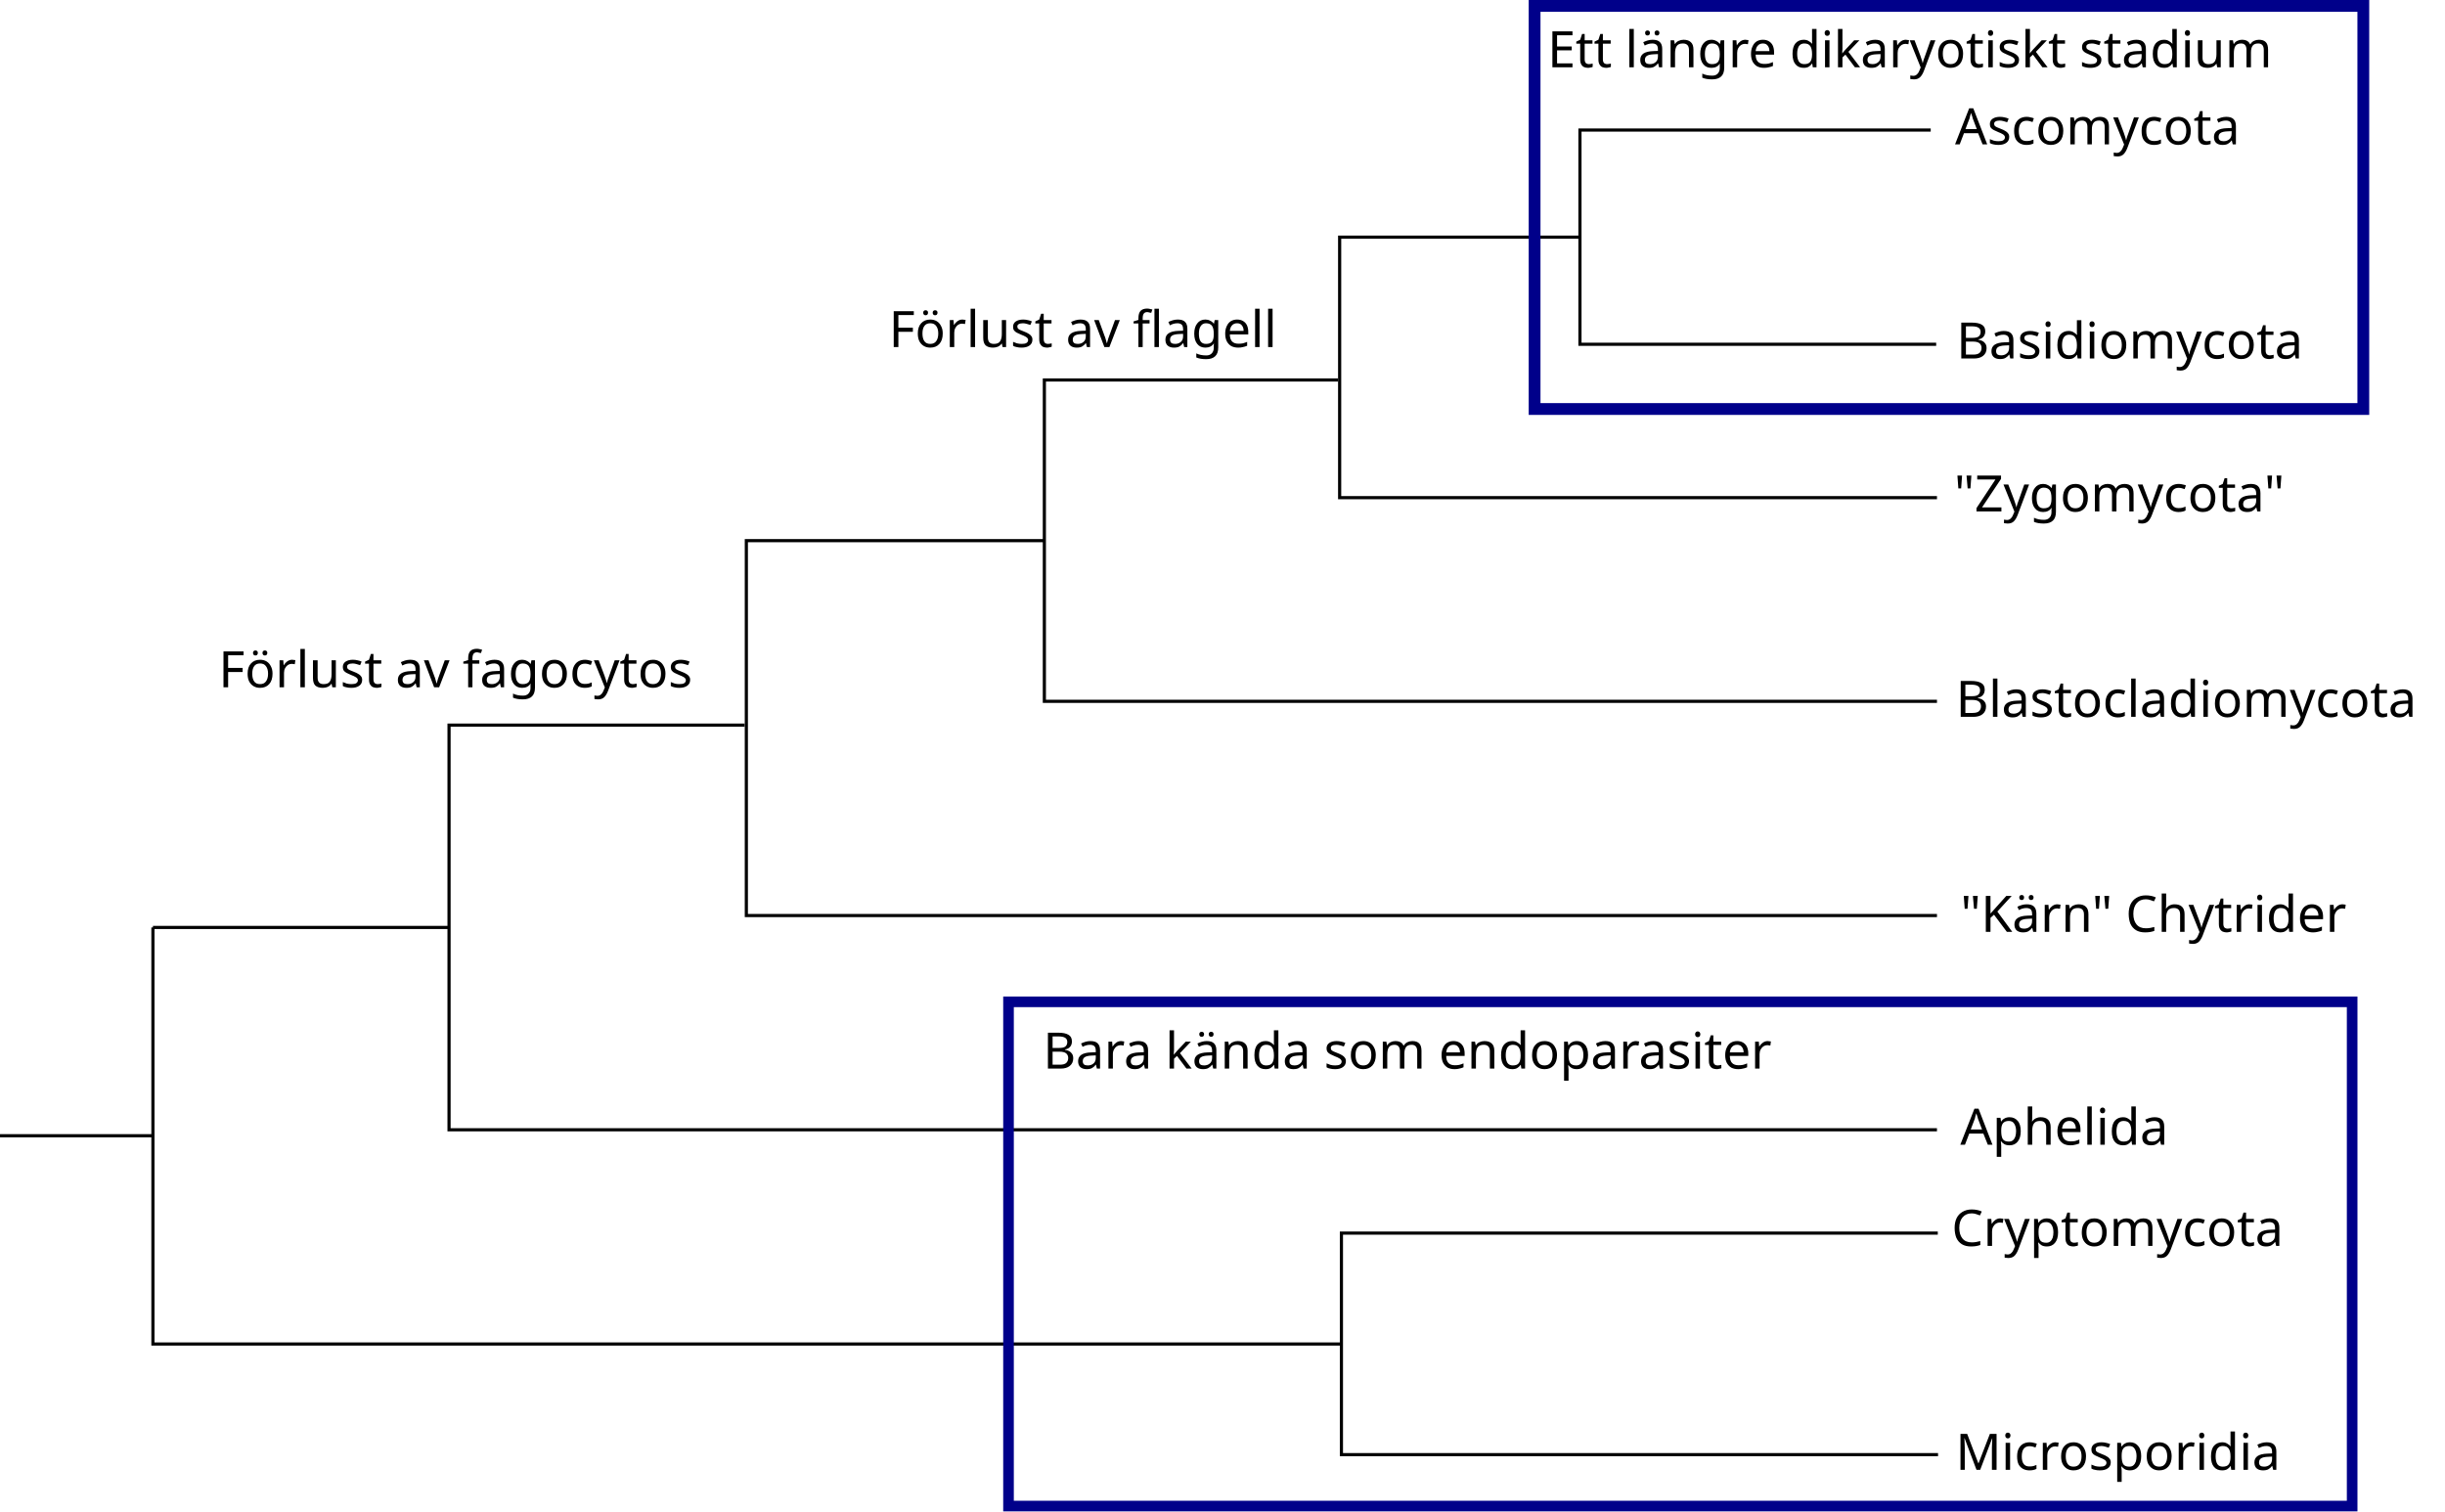
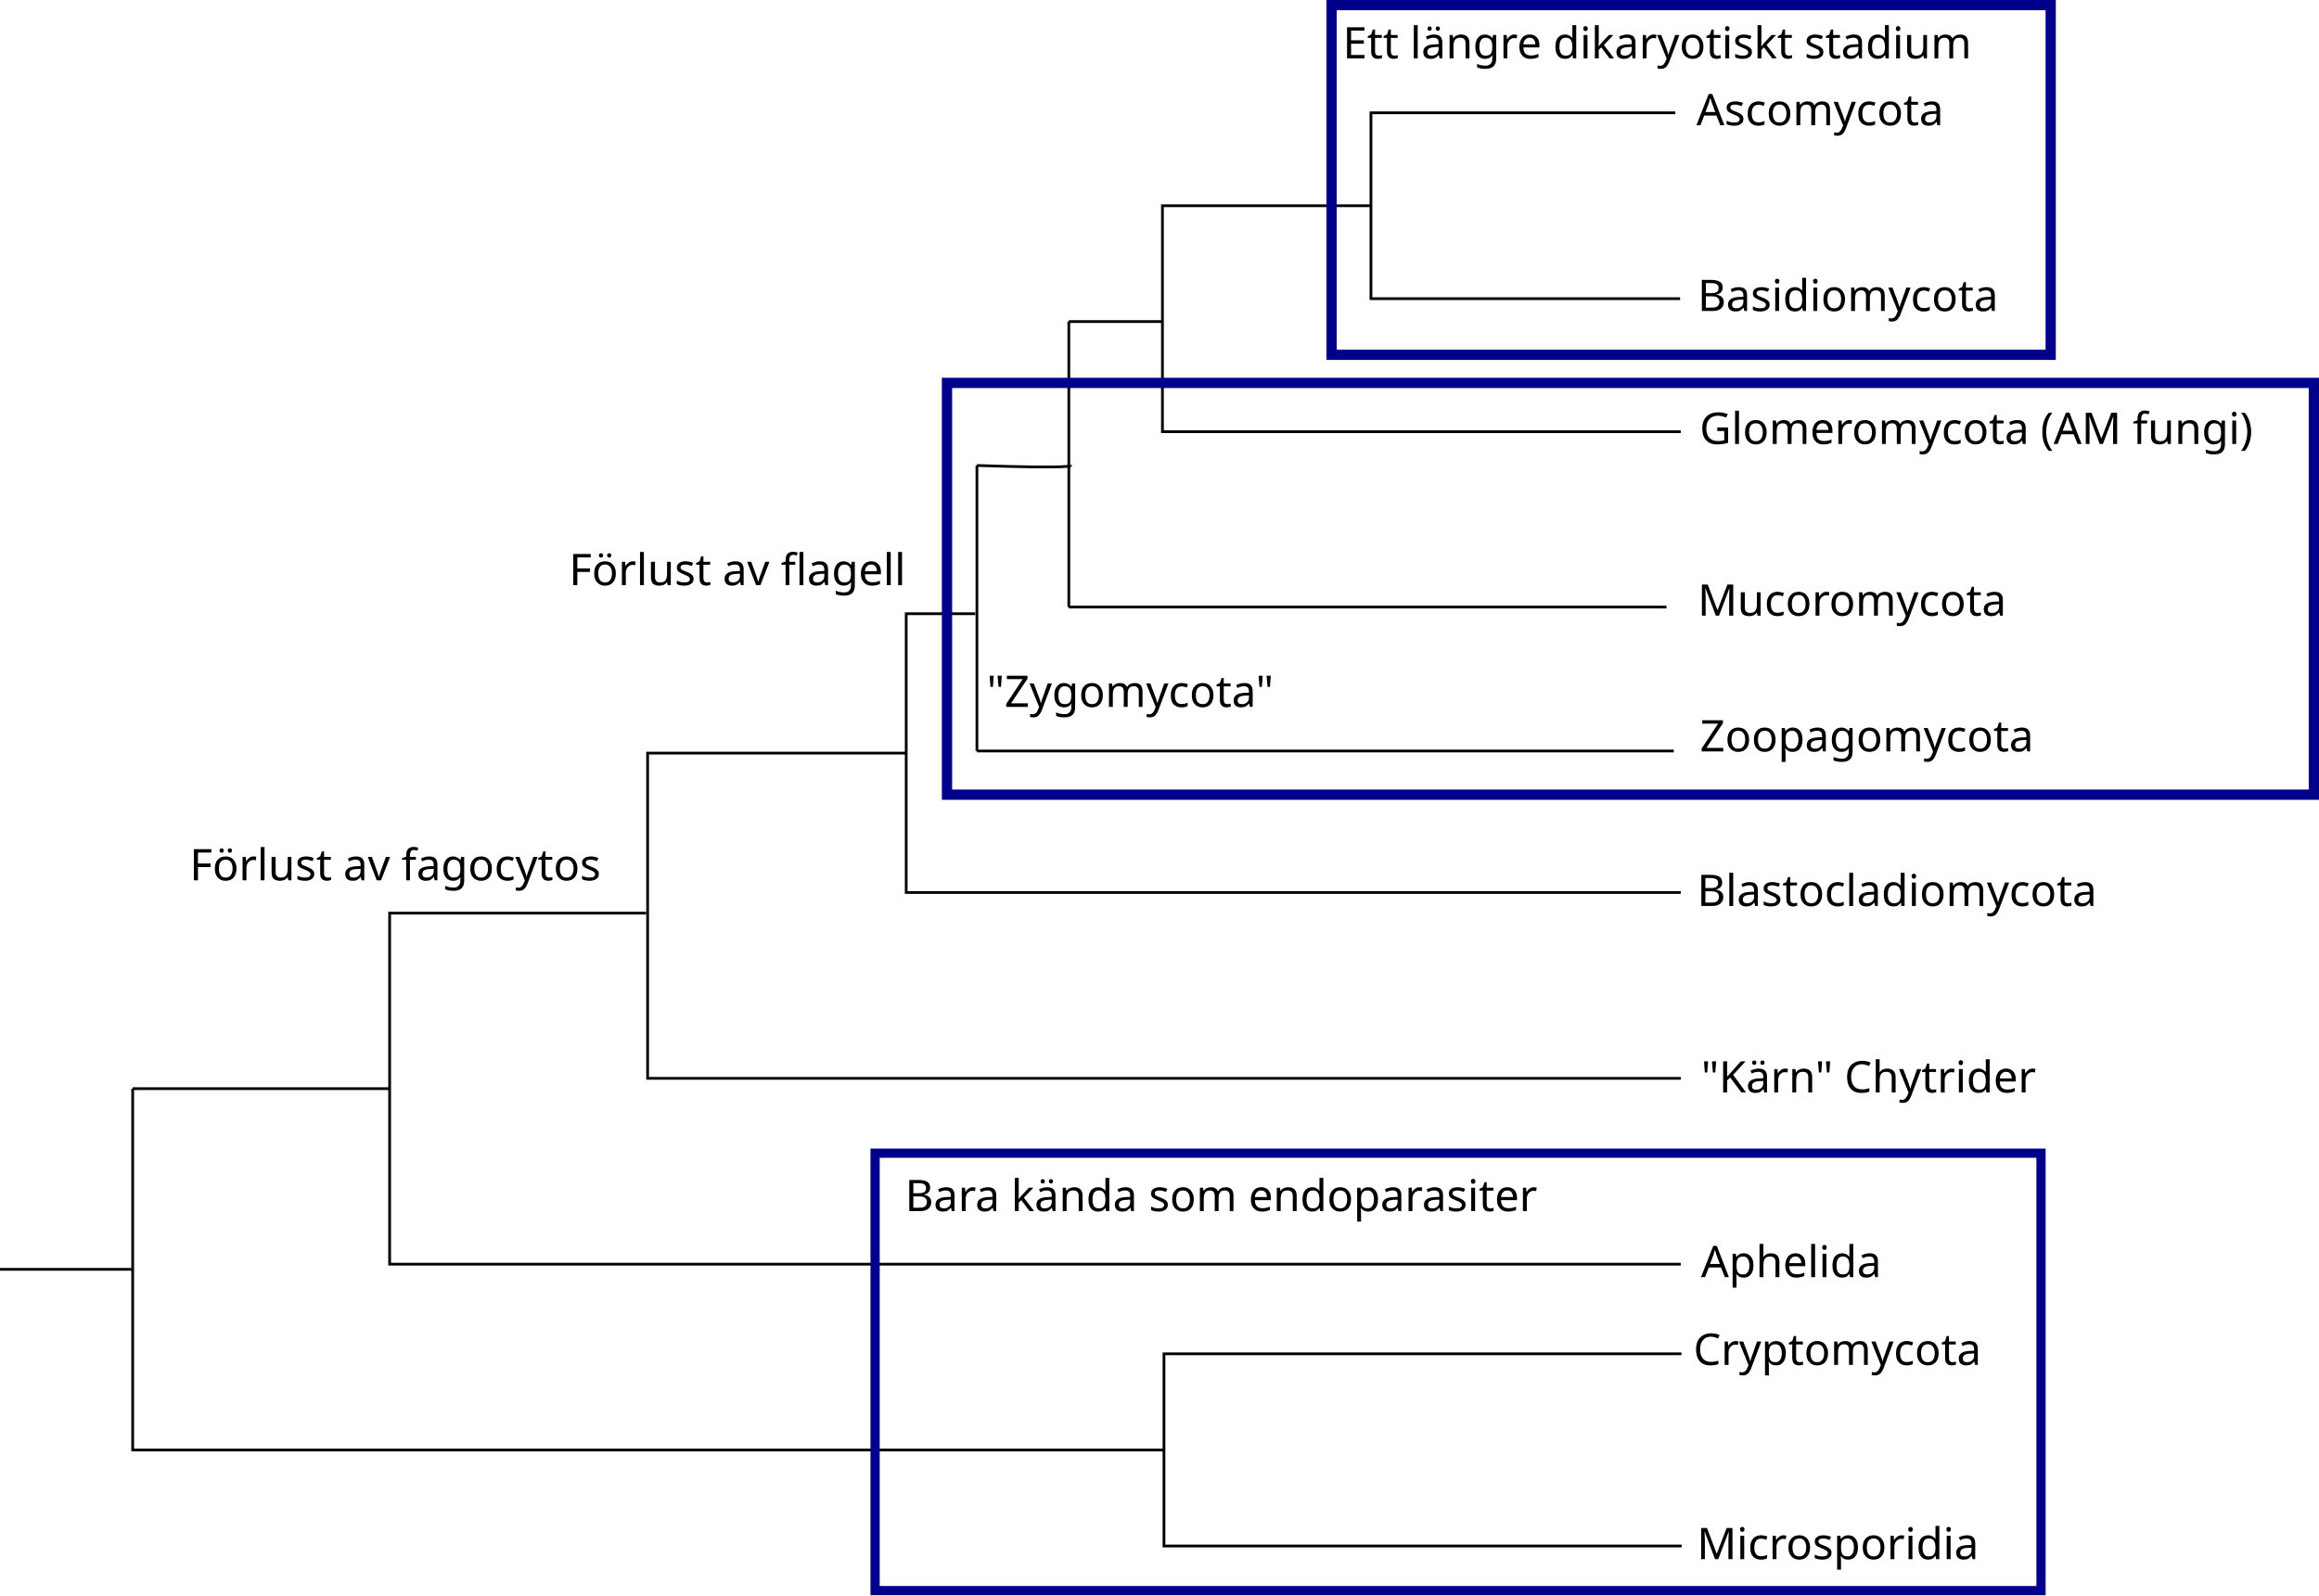
- <svg xmlns="http://www.w3.org/2000/svg" width="205.437mm" height="127.039mm" viewBox="0 0 205.437 127.039" version="1.1" id="svg3208">
+ <svg xmlns="http://www.w3.org/2000/svg" width="224.554mm" height="154.507mm" viewBox="0 0 224.554 154.507" version="1.1" id="svg3208">
  <defs id="defs3202" />
-   <g id="layer1" transform="translate(-12.24957,0.9266614)">
-     <path style="fill:none;stroke:#000000;stroke-width:0.265px;stroke-linecap:butt;stroke-linejoin:miter;stroke-opacity:1" d="M 145,19 H 124.811 V 40.888 H 175 M 174.934,28 H 145.002 V 10 h 29.473" id="path3775" />
-     <path style="fill:none;stroke:#000000;stroke-width:0.265px;stroke-linecap:butt;stroke-linejoin:miter;stroke-opacity:1" d="M 124.678,31 H 100 v 27 h 75" id="path3777" />
+   <g id="layer1" transform="translate(-12.24957,28.44333)">
+     <path style="fill:none;stroke:#000000;stroke-width:0.265px;stroke-linecap:butt;stroke-linejoin:miter;stroke-opacity:1" d="M 145,-8.517 H 124.811 V 13.371 H 175 M 174.934,0.483 H 145.002 V -17.517 h 29.473" id="path3775" />
+     <path style="fill:none;stroke:#000000;stroke-width:0.265px;stroke-linecap:butt;stroke-linejoin:miter;stroke-opacity:1" d="M 106.686,31 H 100 v 27 h 75" id="path3777" />
    <path style="fill:none;stroke:#000000;stroke-width:0.265px;stroke-linecap:butt;stroke-linejoin:miter;stroke-opacity:1" d="M 100,44.5 H 74.96 V 76 H 175" id="path3779" />
    <path style="fill:none;stroke:#000000;stroke-width:0.265px;stroke-linecap:butt;stroke-linejoin:miter;stroke-opacity:1" d="M 74.816,60 H 49.979 V 94 H 175" id="path3787" />
    <path style="fill:none;stroke:#000000;stroke-width:0.265px;stroke-linecap:butt;stroke-linejoin:miter;stroke-opacity:1" d="M 50,77 H 25.099" id="path3803" />
    <path style="fill:none;stroke:#000000;stroke-width:0.265px;stroke-linecap:butt;stroke-linejoin:miter;stroke-opacity:1" d="m 25.099,77 v 35 H 125" id="path3805" />
    <path style="fill:none;stroke:#000000;stroke-width:0.265px;stroke-linecap:butt;stroke-linejoin:miter;stroke-opacity:1" d="M 24.991,94.5 H 12.25" id="path3807" />
    <path style="fill:none;stroke:#000000;stroke-width:0.265px;stroke-linecap:butt;stroke-linejoin:miter;stroke-opacity:1" d="m 175.069,102.682 h -50.109 v 18.614 h 50.13" id="path3847" />
    <text xml:space="preserve" style="font-style:normal;font-variant:normal;font-weight:normal;font-stretch:normal;font-size:4.233px;line-height:1.25;font-family:sans-serif;-inkscape-font-specification:'sans-serif, Normal';font-variant-ligatures:normal;font-variant-caps:normal;font-variant-numeric:normal;font-variant-east-asian:normal;fill:#000000;fill-opacity:1;stroke:none;stroke-width:0.265" x="176.57" y="122.57" id="text3851">
      <tspan id="tspan3849" x="176.57" y="122.57" style="font-style:normal;font-variant:normal;font-weight:normal;font-stretch:normal;font-size:4.233px;font-family:sans-serif;-inkscape-font-specification:'sans-serif, Normal';font-variant-ligatures:normal;font-variant-caps:normal;font-variant-numeric:normal;font-variant-east-asian:normal;stroke-width:0.265">Microsporidia</tspan>
    </text>
    <text xml:space="preserve" style="font-size:4.233px;line-height:1.25;font-family:sans-serif;-inkscape-font-specification:'sans-serif, Normal';stroke-width:0.265" x="176.217" y="103.755" id="text3855">
      <tspan id="tspan3853" x="176.217" y="103.755" style="stroke-width:0.265">Cryptomycota</tspan>
    </text>
    <text xml:space="preserve" style="font-size:4.233px;line-height:1.25;font-family:sans-serif;-inkscape-font-specification:'sans-serif, Normal';stroke-width:0.265" x="176.962" y="95.257" id="text3867">
      <tspan id="tspan3865" x="176.962" y="95.257" style="stroke-width:0.265">Aphelida</tspan>
    </text>
    <text xml:space="preserve" style="font-size:4.233px;line-height:1.25;font-family:sans-serif;-inkscape-font-specification:'sans-serif, Normal';stroke-width:0.265" x="176.971" y="77.369" id="text3871">
      <tspan id="tspan3869" x="176.971" y="77.369" style="stroke-width:0.265">"Kärn" Chytrider</tspan>
    </text>
-     <text xml:space="preserve" style="font-size:4.233px;line-height:1.25;font-family:sans-serif;-inkscape-font-specification:'sans-serif, Normal';stroke-width:0.265" x="176.437" y="42.047" id="text3875">
-       <tspan id="tspan3873" x="176.437" y="42.047" style="stroke-width:0.265">"Zygomycota"</tspan>
+     <text xml:space="preserve" style="font-size:4.233px;line-height:1.25;font-family:sans-serif;-inkscape-font-specification:'sans-serif, Normal';stroke-width:0.265" x="107.8" y="40.022" id="text3875">
+       <tspan id="tspan3873" x="107.8" y="40.022" style="stroke-width:0.265">"Zygomycota"</tspan>
    </text>
    <text xml:space="preserve" style="font-size:4.233px;line-height:1.25;font-family:sans-serif;-inkscape-font-specification:'sans-serif, Normal';stroke-width:0.265" x="176.589" y="59.302" id="text3879">
      <tspan id="tspan3877" x="176.589" y="59.302" style="stroke-width:0.265">Blastocladiomycota</tspan>
    </text>
-     <text xml:space="preserve" style="font-size:4.233px;line-height:1.25;font-family:sans-serif;-inkscape-font-specification:'sans-serif, Normal';stroke-width:0.265" x="176.519" y="11.203" id="text3883">
-       <tspan id="tspan3881" x="176.519" y="11.203" style="stroke-width:0.265">Ascomycota</tspan>
+     <text xml:space="preserve" style="font-size:4.233px;line-height:1.25;font-family:sans-serif;-inkscape-font-specification:'sans-serif, Normal';stroke-width:0.265" x="176.519" y="-16.314" id="text3883">
+       <tspan id="tspan3881" x="176.519" y="-16.314" style="stroke-width:0.265">Ascomycota</tspan>
    </text>
-     <text xml:space="preserve" style="font-size:4.233px;line-height:1.25;font-family:sans-serif;-inkscape-font-specification:'sans-serif, Normal';stroke-width:0.265" x="176.635" y="29.199" id="text3887">
-       <tspan id="tspan3885" x="176.635" y="29.199" style="stroke-width:0.265">Basidiomycota</tspan>
+     <text xml:space="preserve" style="font-size:4.233px;line-height:1.25;font-family:sans-serif;-inkscape-font-specification:'sans-serif, Normal';stroke-width:0.265" x="176.635" y="1.682" id="text3887">
+       <tspan id="tspan3885" x="176.635" y="1.682" style="stroke-width:0.265">Basidiomycota</tspan>
    </text>
    <text xml:space="preserve" style="font-size:4.233px;line-height:1.25;font-family:sans-serif;-inkscape-font-specification:'sans-serif, Normal';stroke-width:0.265" x="99.894" y="88.858" id="text4472">
      <tspan id="tspan4470" x="99.894" y="88.858" style="stroke-width:0.265">Bara kända som endoparasiter</tspan>
    </text>
    <rect style="fill:none;stroke:#00008a;stroke-width:0.892;stroke-dashoffset:10.016" id="rect4474" width="112.897" height="42.367" x="96.988" y="83.25" />
-     <text xml:space="preserve" style="font-size:4.233px;line-height:1.25;font-family:sans-serif;-inkscape-font-specification:'sans-serif, Normal';stroke-width:0.265" x="86.937" y="28.232" id="text4478">
-       <tspan id="tspan4476" x="86.937" y="28.232" style="stroke-width:0.265">Förlust av flagell</tspan>
+     <text xml:space="preserve" style="font-size:4.233px;line-height:1.25;font-family:sans-serif;-inkscape-font-specification:'sans-serif, Normal';stroke-width:0.265" x="67.357" y="28.232" id="text4478">
+       <tspan id="tspan4476" x="67.357" y="28.232" style="stroke-width:0.265">Förlust av flagell</tspan>
    </text>
-     <rect style="fill:none;stroke:#00008a;stroke-width:0.991;stroke-dashoffset:10.016" id="rect4482" width="69.632" height="33.87" x="141.191" y="-0.431" />
-     <text xml:space="preserve" style="font-size:4.233px;line-height:1.25;font-family:sans-serif;-inkscape-font-specification:'sans-serif, Normal';stroke-width:0.265" x="142.281" y="4.727" id="text4486">
-       <tspan id="tspan4484" x="142.281" y="4.727" style="stroke-width:0.265">Ett längre dikaryotiskt stadium</tspan>
+     <rect style="fill:none;stroke:#00008a;stroke-width:0.991;stroke-miterlimit:4;stroke-dasharray:none;stroke-dashoffset:10.016" id="rect4482" width="69.632" height="33.87" x="141.191" y="-27.948" />
+     <text xml:space="preserve" style="font-size:4.233px;line-height:1.25;font-family:sans-serif;-inkscape-font-specification:'sans-serif, Normal';stroke-width:0.265" x="142.281" y="-22.79" id="text4486">
+       <tspan id="tspan4484" x="142.281" y="-22.79" style="stroke-width:0.265">Ett längre dikaryotiskt stadium</tspan>
    </text>
    <text xml:space="preserve" style="font-size:4.233px;line-height:1.25;font-family:sans-serif;-inkscape-font-specification:'sans-serif, Normal';stroke-width:0.265" x="30.622" y="56.82" id="text4490">
      <tspan id="tspan4488" x="30.622" y="56.82" style="stroke-width:0.265">Förlust av fagocytos</tspan>
    </text>
+     <path style="fill:none;stroke:#000000;stroke-width:0.265px;stroke-linecap:butt;stroke-linejoin:miter;stroke-opacity:1" d="m 106.847,44.295 c 0,-27.653 0,-27.653 0,-27.653" id="path1391" />
+     <path style="fill:none;stroke:#000000;stroke-width:0.265px;stroke-linecap:butt;stroke-linejoin:miter;stroke-opacity:1" d="m 115.746,30.355 c 0,-27.653 0,-27.653 0,-27.653" id="path1391-8" />
+     <path style="fill:none;stroke:#000000;stroke-width:0.265px;stroke-linecap:butt;stroke-linejoin:miter;stroke-opacity:1" d="m 106.847,16.642 c 9.654,0.328 9.051,0 9.051,0" id="path1646" />
+     <path style="fill:none;stroke:#000000;stroke-width:0.265px;stroke-linecap:butt;stroke-linejoin:miter;stroke-opacity:1" d="m 115.746,2.702 h 9.119" id="path1761" />
+     <path style="fill:none;stroke:#000000;stroke-width:0.265px;stroke-linecap:butt;stroke-linejoin:miter;stroke-opacity:1" d="m 106.847,44.295 h 67.479" id="path1763" />
+     <path style="fill:none;stroke:#000000;stroke-width:0.265px;stroke-linecap:butt;stroke-linejoin:miter;stroke-opacity:1" d="m 115.746,30.355 h 57.875" id="path1765" />
+     <rect style="fill:none;stroke:#00008a;stroke-width:0.995;stroke-miterlimit:4;stroke-dasharray:none;stroke-dashoffset:10.016" id="rect4482-5" width="132.356" height="39.884" x="103.95" y="8.643" />
+     <text xml:space="preserve" style="font-style:normal;font-variant:normal;font-weight:normal;font-stretch:normal;font-size:4.233px;line-height:1.25;font-family:sans-serif;-inkscape-font-specification:'sans-serif, Normal';font-variant-ligatures:normal;font-variant-caps:normal;font-variant-numeric:normal;font-variant-east-asian:normal;fill:#000000;fill-opacity:1;stroke:none;stroke-width:0.265" x="176.822" y="14.553" id="text5264">
+       <tspan id="tspan5262" style="font-style:normal;font-variant:normal;font-weight:normal;font-stretch:normal;font-size:4.233px;font-family:sans-serif;-inkscape-font-specification:'sans-serif, Normal';font-variant-ligatures:normal;font-variant-caps:normal;font-variant-numeric:normal;font-variant-east-asian:normal;stroke-width:0.265" x="176.822" y="14.553">Glomeromycota (AM fungi)</tspan>
+     </text>
+     <text xml:space="preserve" style="font-style:normal;font-variant:normal;font-weight:normal;font-stretch:normal;font-size:4.233px;line-height:1.25;font-family:sans-serif;-inkscape-font-specification:'sans-serif, Normal';font-variant-ligatures:normal;font-variant-caps:normal;font-variant-numeric:normal;font-variant-east-asian:normal;fill:#000000;fill-opacity:1;stroke:none;stroke-width:0.265" x="176.644" y="31.184" id="text16650">
+       <tspan id="tspan16648" style="font-style:normal;font-variant:normal;font-weight:normal;font-stretch:normal;font-size:4.233px;font-family:sans-serif;-inkscape-font-specification:'sans-serif, Normal';font-variant-ligatures:normal;font-variant-caps:normal;font-variant-numeric:normal;font-variant-east-asian:normal;stroke-width:0.265" x="176.644" y="31.184">Mucoromycota</tspan>
+     </text>
+     <text xml:space="preserve" style="font-style:normal;font-variant:normal;font-weight:normal;font-stretch:normal;font-size:4.233px;line-height:1.25;font-family:sans-serif;-inkscape-font-specification:'sans-serif, Normal';font-variant-ligatures:normal;font-variant-caps:normal;font-variant-numeric:normal;font-variant-east-asian:normal;fill:#000000;fill-opacity:1;stroke:none;stroke-width:0.265" x="176.869" y="44.334" id="text21874">
+       <tspan id="tspan21872" style="font-style:normal;font-variant:normal;font-weight:normal;font-stretch:normal;font-size:4.233px;font-family:sans-serif;-inkscape-font-specification:'sans-serif, Normal';font-variant-ligatures:normal;font-variant-caps:normal;font-variant-numeric:normal;font-variant-east-asian:normal;stroke-width:0.265" x="176.869" y="44.334">Zoopagomycota</tspan>
+     </text>
  </g>
</svg>
